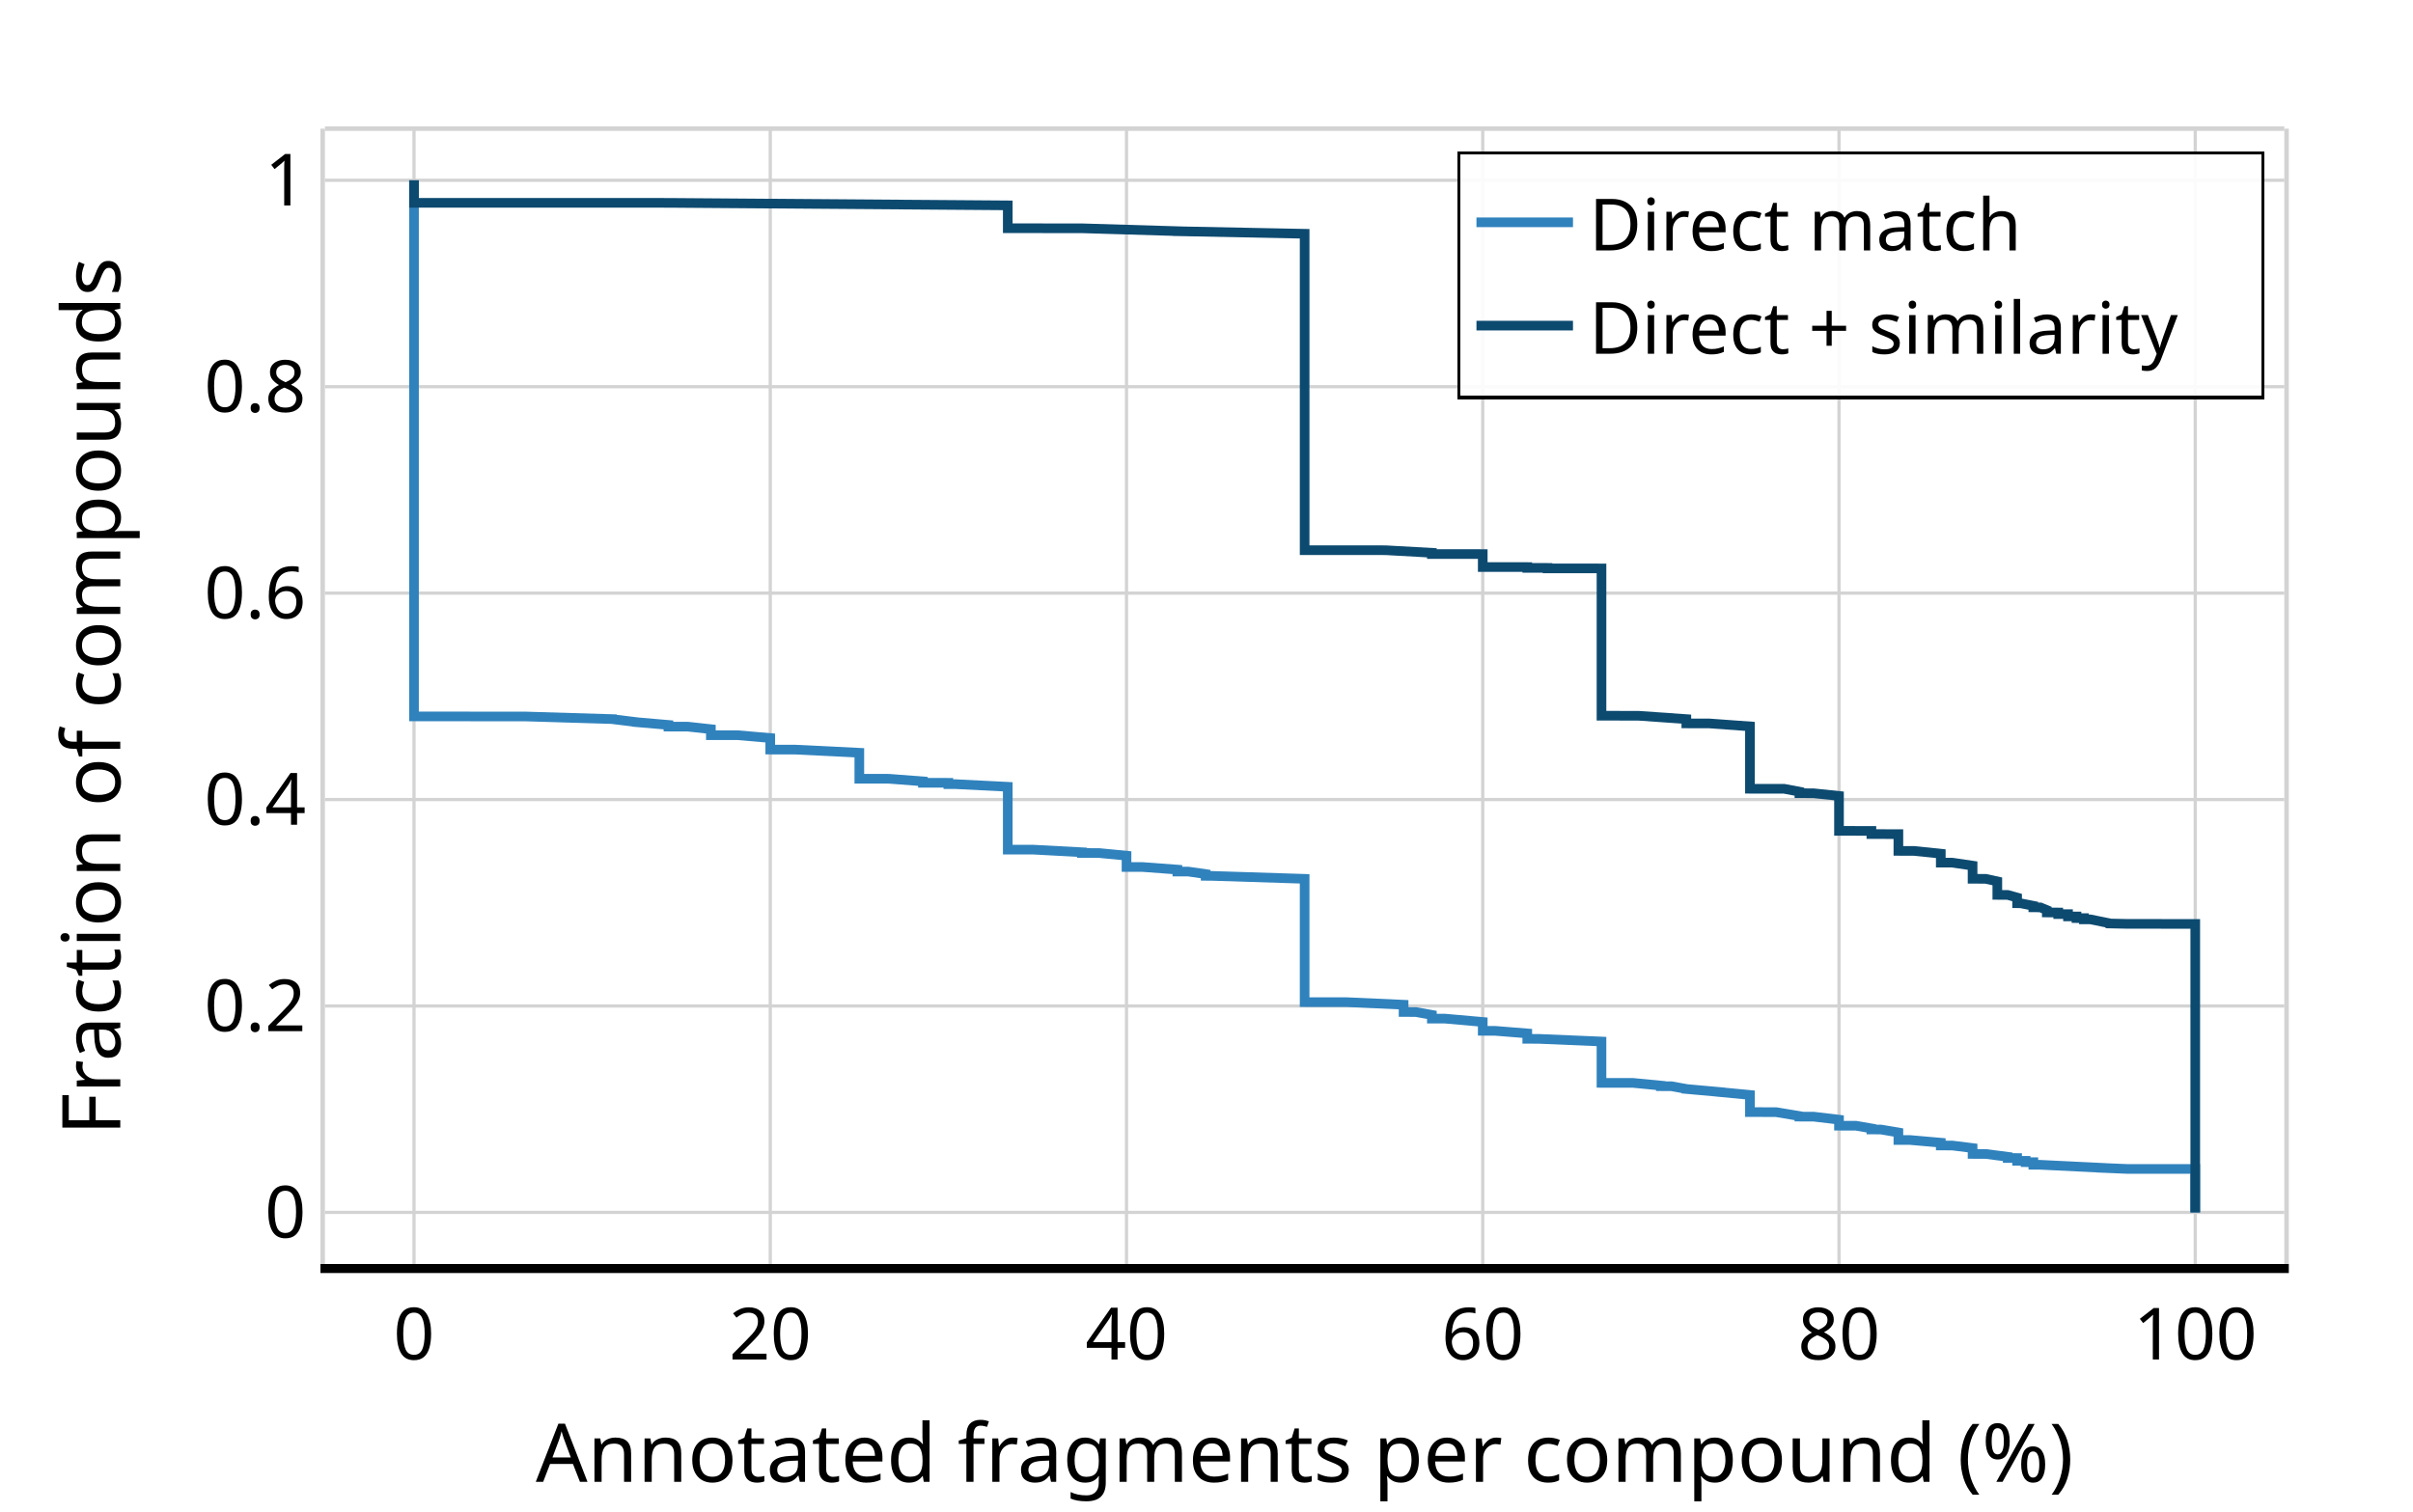
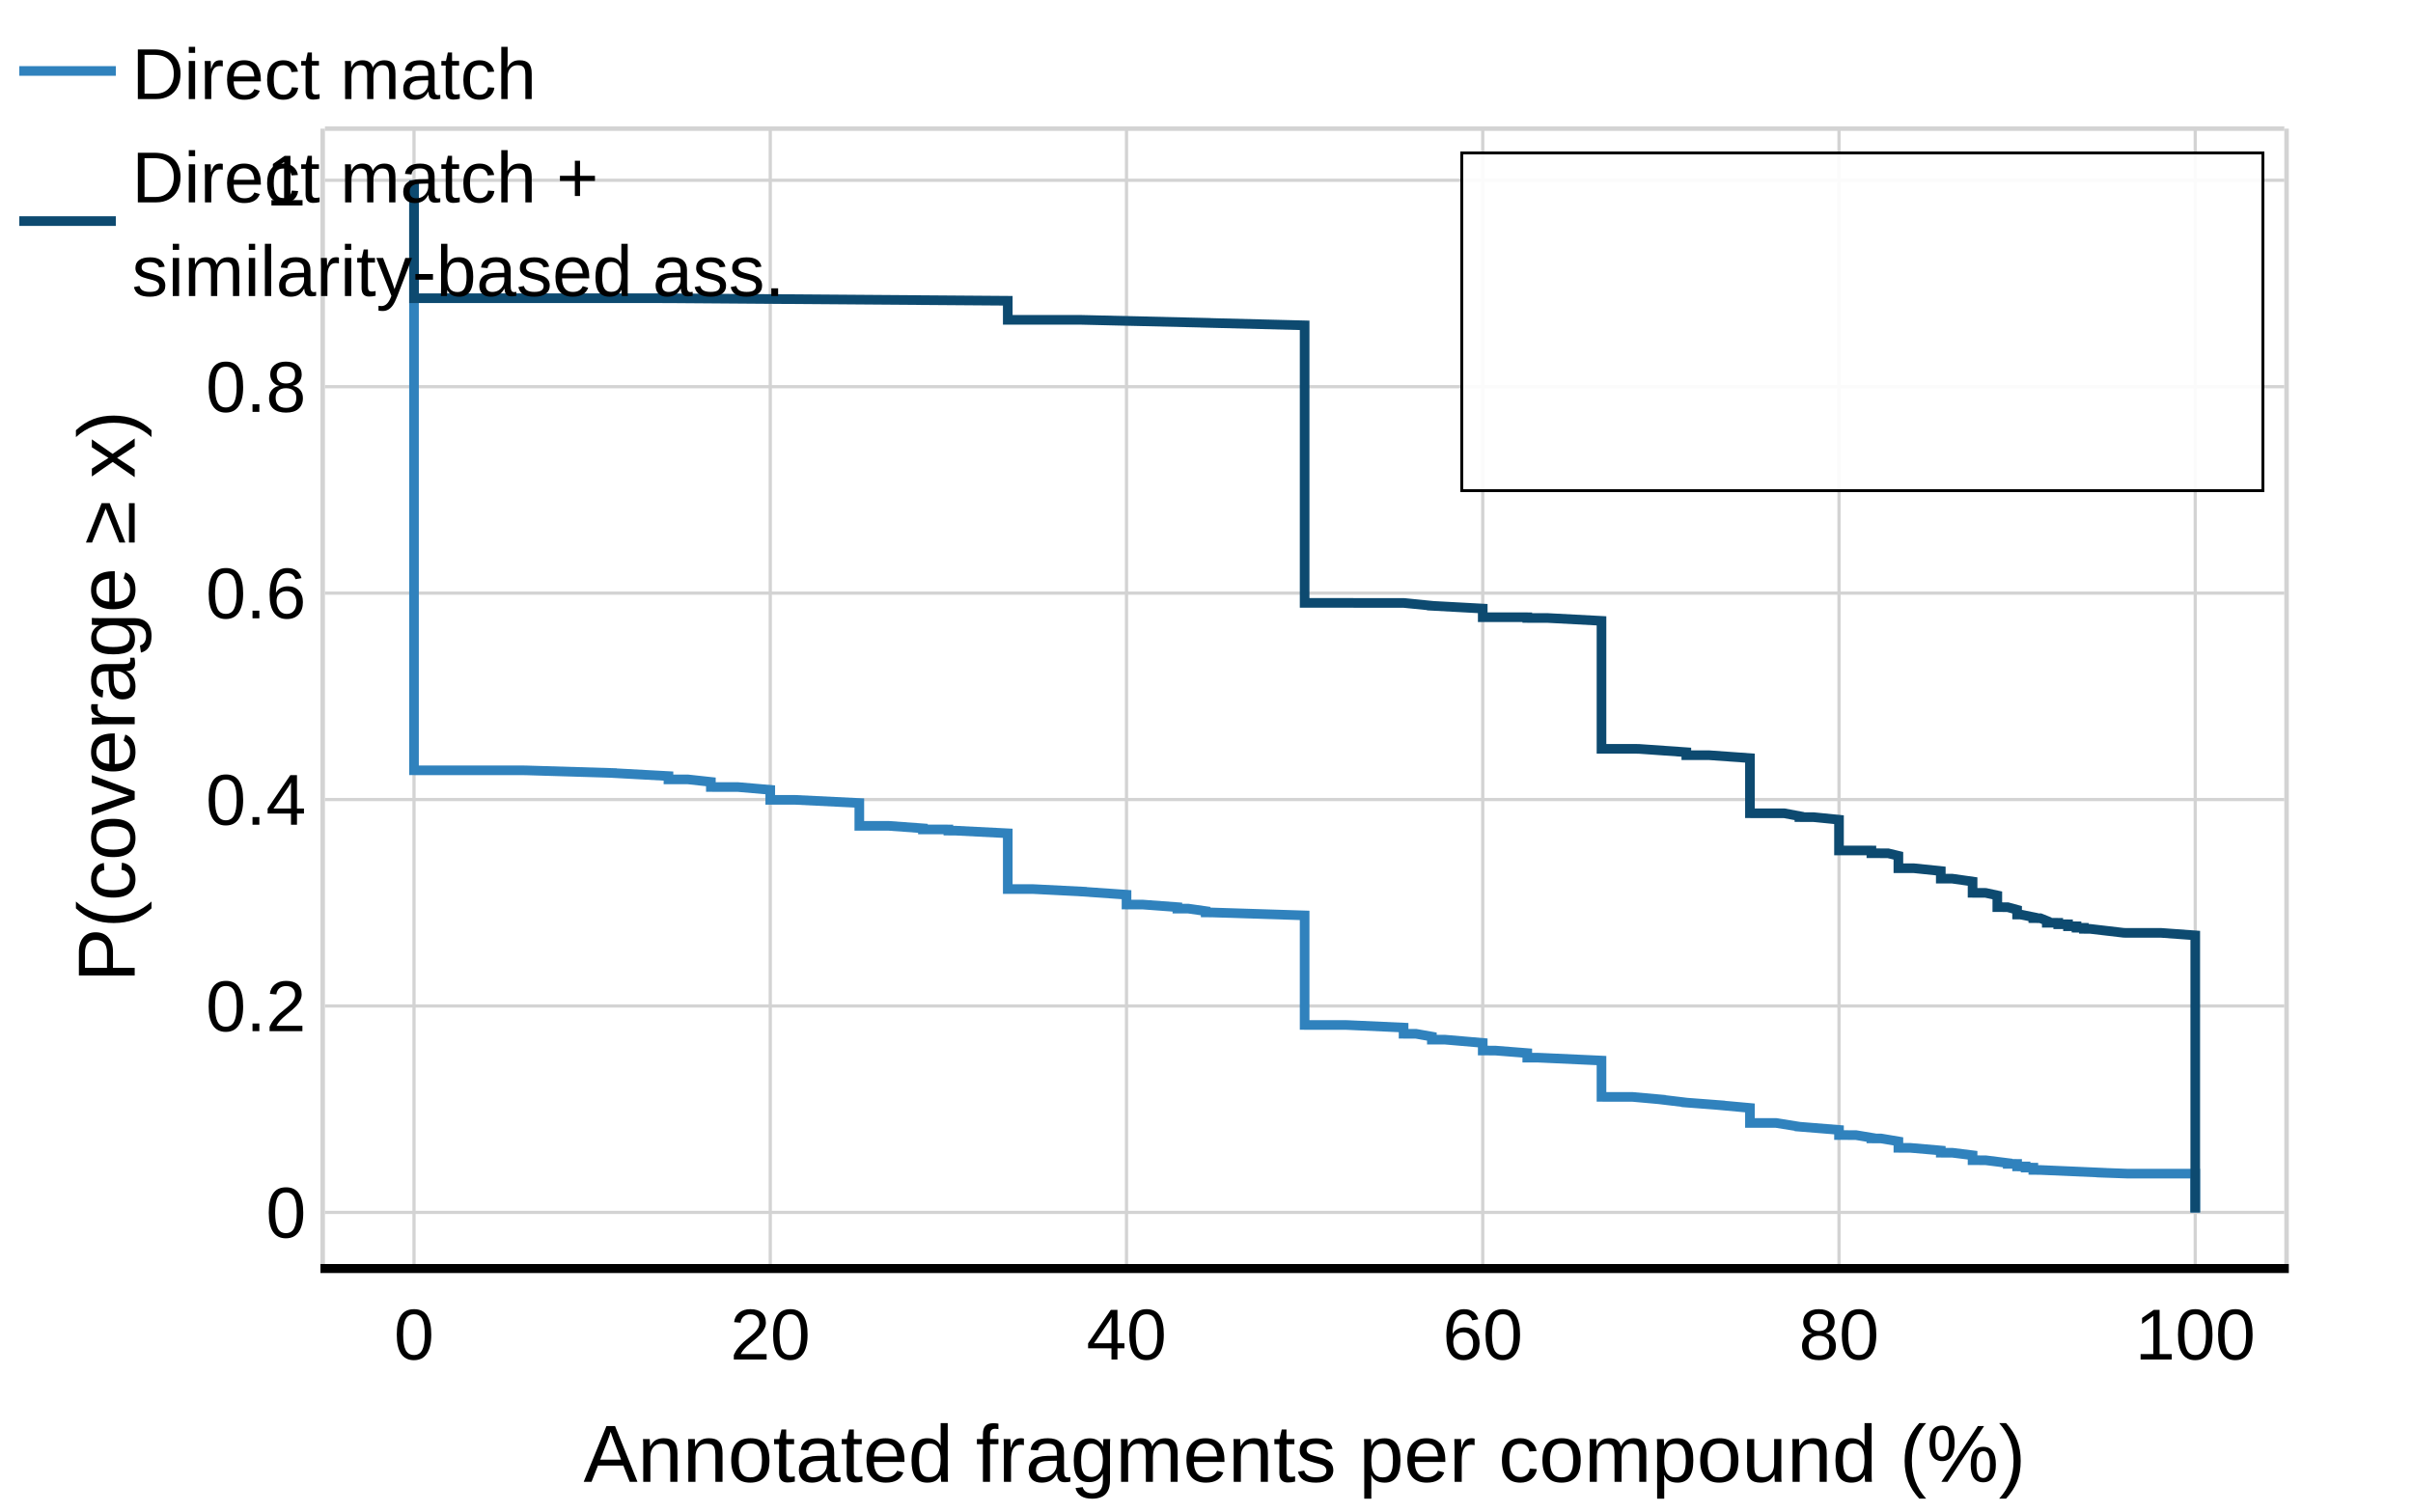
<svg xmlns="http://www.w3.org/2000/svg" class="main-svg" width="750" height="470" style="" viewBox="0 0 750 470">
  <rect x="0" y="0" width="750" height="470" style="fill: rgb(255, 255, 255); fill-opacity: 1;" />
-   <defs id="defs-031781">
-     <g class="clips">
-       <clipPath id="clip031781xyplot" class="plotclip">
-         <rect width="609" height="353" />
-       </clipPath>
-       <clipPath class="axesclip" id="clip031781x">
-         <rect x="101" y="0" width="609" height="470" />
-       </clipPath>
-       <clipPath class="axesclip" id="clip031781y">
-         <rect x="0" y="40" width="750" height="353" />
-       </clipPath>
-       <clipPath class="axesclip" id="clip031781xy">
-         <rect x="101" y="40" width="609" height="353" />
-       </clipPath>
-     </g>
+   <defs id="defs-a6f72b">
+     <clipPath id="clipa6f72bxyplot" class="plotclip">
+       <rect width="609" height="353" />
+     </clipPath>
+     <clipPath class="axesclip" id="clipa6f72bx">
+       <rect x="101" y="0" width="609" height="470" />
+     </clipPath>
+     <clipPath class="axesclip" id="clipa6f72by">
+       <rect x="0" y="40" width="750" height="353" />
+     </clipPath>
+     <clipPath class="axesclip" id="clipa6f72bxy">
+       <rect x="101" y="40" width="609" height="353" />
+     </clipPath>
    <g class="gradients" />
    <g class="patterns" />
  </defs>
  <g class="bglayer" />
-   <g class="layer-below">
-     <g class="imagelayer" />
-     <g class="shapelayer">
-       <g class="shape-group" data-index="0">
-         <path data-index="0" fill-rule="evenodd" d="M101,40L710,40" style="opacity: 1; stroke: rgb(211, 211, 211); stroke-opacity: 1; fill: rgb(0, 0, 0); fill-opacity: 0; stroke-width: 1.4px;" />
-       </g>
-     </g>
-   </g>
-   <g class="cartesianlayer">
-     <g class="subplot xy">
-       <g class="layer-subplot">
-         <g class="shapelayer" />
-         <g class="imagelayer" />
-       </g>
-       <g class="minor-gridlayer">
-         <g class="x" />
-         <g class="y" />
-       </g>
-       <g class="gridlayer">
-         <g class="x">
-           <path class="xgrid crisp" transform="translate(128.68,0)" d="M0,40v353" style="stroke: rgb(211, 211, 211); stroke-opacity: 1; stroke-width: 1px;" />
-           <path class="xgrid crisp" transform="translate(239.41,0)" d="M0,40v353" style="stroke: rgb(211, 211, 211); stroke-opacity: 1; stroke-width: 1px;" />
-           <path class="xgrid crisp" transform="translate(350.14,0)" d="M0,40v353" style="stroke: rgb(211, 211, 211); stroke-opacity: 1; stroke-width: 1px;" />
-           <path class="xgrid crisp" transform="translate(460.86,0)" d="M0,40v353" style="stroke: rgb(211, 211, 211); stroke-opacity: 1; stroke-width: 1px;" />
-           <path class="xgrid crisp" transform="translate(571.59,0)" d="M0,40v353" style="stroke: rgb(211, 211, 211); stroke-opacity: 1; stroke-width: 1px;" />
-           <path class="xgrid crisp" transform="translate(682.32,0)" d="M0,40v353" style="stroke: rgb(211, 211, 211); stroke-opacity: 1; stroke-width: 1px;" />
-         </g>
-         <g class="y">
-           <path class="ygrid crisp" transform="translate(0,376.95)" d="M101,0h609" style="stroke: rgb(211, 211, 211); stroke-opacity: 1; stroke-width: 1px;" />
-           <path class="ygrid crisp" transform="translate(0,312.77)" d="M101,0h609" style="stroke: rgb(211, 211, 211); stroke-opacity: 1; stroke-width: 1px;" />
-           <path class="ygrid crisp" transform="translate(0,248.59)" d="M101,0h609" style="stroke: rgb(211, 211, 211); stroke-opacity: 1; stroke-width: 1px;" />
-           <path class="ygrid crisp" transform="translate(0,184.41)" d="M101,0h609" style="stroke: rgb(211, 211, 211); stroke-opacity: 1; stroke-width: 1px;" />
-           <path class="ygrid crisp" transform="translate(0,120.23)" d="M101,0h609" style="stroke: rgb(211, 211, 211); stroke-opacity: 1; stroke-width: 1px;" />
-           <path class="ygrid crisp" transform="translate(0,56.05)" d="M101,0h609" style="stroke: rgb(211, 211, 211); stroke-opacity: 1; stroke-width: 1px;" />
-         </g>
-       </g>
-       <g class="zerolinelayer" />
-       <g class="layer-between">
-         <g class="shapelayer" />
-         <g class="imagelayer" />
-       </g>
-       <path class="xlines-below" />
-       <path class="ylines-below" />
-       <g class="overlines-below" />
-       <g class="xaxislayer-below" />
-       <g class="yaxislayer-below" />
-       <g class="overaxes-below" />
-       <g class="overplot">
-         <g class="xy" transform="translate(101,40)" clip-path="url(#clip031781xyplot)">
-           <g class="scatterlayer mlayer">
-             <g class="trace scatter trace47ccae" style="stroke-miterlimit: 2; opacity: 1;">
-               <g class="fills" />
-               <g class="errorbars" />
-               <g class="lines">
-                 <path class="js-line" d="M27.68,16.06L27.68,182.74L62.28,182.76L89.2,183.57L89.2,183.58L96.89,184.52L96.89,184.54L106.77,185.39L106.77,185.41L106.77,185.91L112.86,185.93L119.95,186.71L119.95,186.72L119.95,188.58L128.34,188.59L138.41,189.46L138.41,189.48L138.41,193.05L146.32,193.07L166.09,194.04L166.09,194.05L166.09,202.12L175.32,202.13L185.86,202.94L185.86,202.96L185.86,203.38L193.77,203.39L193.77,203.8L196.18,203.81L212.23,204.62L212.23,204.64L212.23,224.16L220.25,224.17L235.3,224.97L235.3,224.98L235.3,225.2L240.62,225.22L249.14,226.04L249.14,226.06L249.14,229.56L254.17,229.57L264.95,230.37L264.95,230.39L264.95,230.98L268.39,230.99L273.74,231.76L273.74,231.78L273.74,232.31L275.86,232.33L304.5,233.24L304.5,233.25L304.5,271.57L317.68,271.59L335.26,272.38L335.26,272.4L335.26,274.64L339.1,274.66L344.05,275.54L344.05,275.55L344.05,276.7L348.21,276.71L359.86,277.74L359.86,277.75L359.86,280.49L363.82,280.51L373.7,281.3L373.7,281.32L373.7,282.98L377.35,283L396.77,283.82L396.77,283.84L396.77,296.67L406.49,296.68L415.23,297.52L415.23,297.54L415.23,297.71L418.48,297.72L423.14,298.56L423.14,298.58L433.68,299.53L433.68,299.55L442.91,300.43L442.91,300.45L442.91,305.76L451.05,305.78L458.29,306.99L458.29,307.01L458.29,307.17L462.68,307.18L470.59,308.12L470.59,308.14L470.59,309.99L475.86,310L480.66,310.83L480.66,310.84L480.66,311.16L483.62,311.18L489.05,312.1L489.05,312.12L489.05,314.44L492.74,314.45L502.23,315.28L502.23,315.29L502.23,316.14L505.82,316.16L512.11,316.94L512.11,316.96L512.11,318.77L516.18,318.78L523.04,319.66L523.04,319.68L523.04,320.04L525.95,320.05L525.95,320.91L528.59,320.92L528.59,321.33L530.99,321.34L530.99,322.14L533.18,322.15L552.18,323.08L552.18,323.1L560.02,323.43L581.32,323.44L581.32,336.95" style="vector-effect: none; fill: none; stroke: rgb(48, 130, 189); stroke-opacity: 1; stroke-width: 3px; opacity: 1;" />
-               </g>
-               <g class="points" />
-               <g class="text" />
-             </g>
-             <g class="trace scatter traceeca6e2" style="stroke-miterlimit: 2; opacity: 1;">
-               <g class="fills" />
-               <g class="errorbars" />
-               <g class="lines">
-                 <path class="js-line" d="M27.68,16.06L27.68,23.05L106.77,23.07L212.23,23.85L212.23,23.87L212.23,30.96L235.3,30.98L264.95,31.87L264.95,31.89L304.5,32.68L304.5,32.7L304.5,131.06L329.67,131.07L344.05,131.87L344.05,131.88L344.05,132.26L359.86,132.27L359.86,136.3L373.7,136.31L373.7,136.56L380,136.57L380,136.72L396.77,136.73L396.77,182.52L408.31,182.54L423.14,183.58L423.14,183.6L423.14,184.91L430.33,184.93L442.91,185.84L442.91,185.86L442.91,205.23L453.56,205.25L458.29,206.14L458.29,206.16L458.29,206.62L462.68,206.64L470.59,207.46L470.59,207.48L470.59,218.32L480.66,218.34L480.66,219.32L489.05,219.34L489.05,224.55L493.9,224.56L502.23,225.42L502.23,225.43L502.23,228.2L505.82,228.21L512.11,229.14L512.11,229.15L512.11,233.22L516.18,233.24L519.8,234.03L519.8,234.05L519.8,238.23L523.04,238.25L525.95,239.06L525.95,239.07L525.95,240.83L527.04,240.84L530.99,241.62L530.99,241.64L530.99,242.1L533.18,242.12L535.18,242.94L535.18,242.96L535.18,243.69L538.73,243.71L538.73,244.2L541.77,244.22L541.77,244.92L544.41,244.94L544.41,245.45L546.72,245.46L546.72,245.84L548.75,245.85L554.95,247.11L554.95,247.13L560.02,247.24L581.32,247.26L581.32,336.95" style="vector-effect: none; fill: none; stroke: rgb(13, 74, 112); stroke-opacity: 1; stroke-width: 3px; opacity: 1;" />
-               </g>
-               <g class="points" />
-               <g class="text" />
-             </g>
-           </g>
-         </g>
-       </g>
-       <path class="xlines-above crisp" d="M99.6,394.4H711.4" style="fill: none; stroke-width: 2.8px; stroke: rgb(0, 0, 0); stroke-opacity: 1;" />
-       <path class="ylines-above crisp" d="M100.3,40V393M710.7,40V393" style="fill: none; stroke-width: 1.4px; stroke: rgb(211, 211, 211); stroke-opacity: 1;" />
-       <g class="overlines-above" />
-       <g class="xaxislayer-above">
-         <g class="xtick">
-           <text text-anchor="middle" x="0" y="422.68" transform="translate(128.68,0)" style="font-family: sans-serif; font-size: 22.4px; fill: rgb(0, 0, 0); fill-opacity: 1; white-space: pre; opacity: 1;">0</text>
-         </g>
-         <g class="xtick">
-           <text text-anchor="middle" x="0" y="422.68" style="font-family: sans-serif; font-size: 22.4px; fill: rgb(0, 0, 0); fill-opacity: 1; white-space: pre; opacity: 1;" transform="translate(239.41,0)">20</text>
-         </g>
-         <g class="xtick">
-           <text text-anchor="middle" x="0" y="422.68" style="font-family: sans-serif; font-size: 22.4px; fill: rgb(0, 0, 0); fill-opacity: 1; white-space: pre; opacity: 1;" transform="translate(350.14,0)">40</text>
-         </g>
-         <g class="xtick">
-           <text text-anchor="middle" x="0" y="422.68" style="font-family: sans-serif; font-size: 22.4px; fill: rgb(0, 0, 0); fill-opacity: 1; white-space: pre; opacity: 1;" transform="translate(460.86,0)">60</text>
-         </g>
-         <g class="xtick">
-           <text text-anchor="middle" x="0" y="422.68" style="font-family: sans-serif; font-size: 22.4px; fill: rgb(0, 0, 0); fill-opacity: 1; white-space: pre; opacity: 1;" transform="translate(571.59,0)">80</text>
-         </g>
-         <g class="xtick">
-           <text text-anchor="middle" x="0" y="422.68" style="font-family: sans-serif; font-size: 22.4px; fill: rgb(0, 0, 0); fill-opacity: 1; white-space: pre; opacity: 1;" transform="translate(682.32,0)">100</text>
-         </g>
-       </g>
-       <g class="yaxislayer-above">
-         <g class="ytick">
-           <text text-anchor="end" x="95.12" y="7.84" transform="translate(0,376.95)" style="font-family: sans-serif; font-size: 22.4px; fill: rgb(0, 0, 0); fill-opacity: 1; white-space: pre; opacity: 1;">0</text>
-         </g>
-         <g class="ytick">
-           <text text-anchor="end" x="95.12" y="7.84" style="font-family: sans-serif; font-size: 22.4px; fill: rgb(0, 0, 0); fill-opacity: 1; white-space: pre; opacity: 1;" transform="translate(0,312.77)">0.2</text>
-         </g>
-         <g class="ytick">
-           <text text-anchor="end" x="95.12" y="7.84" style="font-family: sans-serif; font-size: 22.4px; fill: rgb(0, 0, 0); fill-opacity: 1; white-space: pre; opacity: 1;" transform="translate(0,248.59)">0.4</text>
-         </g>
-         <g class="ytick">
-           <text text-anchor="end" x="95.12" y="7.84" style="font-family: sans-serif; font-size: 22.4px; fill: rgb(0, 0, 0); fill-opacity: 1; white-space: pre; opacity: 1;" transform="translate(0,184.41)">0.6</text>
-         </g>
-         <g class="ytick">
-           <text text-anchor="end" x="95.12" y="7.84" style="font-family: sans-serif; font-size: 22.4px; fill: rgb(0, 0, 0); fill-opacity: 1; white-space: pre; opacity: 1;" transform="translate(0,120.23)">0.8</text>
-         </g>
-         <g class="ytick">
-           <text text-anchor="end" x="95.12" y="7.84" style="font-family: sans-serif; font-size: 22.4px; fill: rgb(0, 0, 0); fill-opacity: 1; white-space: pre; opacity: 1;" transform="translate(0,56.05)">1</text>
-         </g>
-       </g>
-       <g class="overaxes-above" />
-     </g>
-   </g>
+   <g class="imagelayer" />
+   <path data-index="0" fill-rule="evenodd" d="M101,40L710,40" style="opacity: 1; stroke: rgb(211, 211, 211); stroke-opacity: 1; fill: rgb(0, 0, 0); fill-opacity: 0; stroke-width: 1.4px;" />
+   <g class="shapelayer" />
+   <g class="imagelayer" />
+   <g class="x" />
+   <g class="y" />
+   <path class="xgrid crisp" transform="translate(128.68,0)" d="M0,40v353" style="stroke: rgb(211, 211, 211); stroke-opacity: 1; stroke-width: 1px;" />
+   <path class="xgrid crisp" transform="translate(239.41,0)" d="M0,40v353" style="stroke: rgb(211, 211, 211); stroke-opacity: 1; stroke-width: 1px;" />
+   <path class="xgrid crisp" transform="translate(350.14,0)" d="M0,40v353" style="stroke: rgb(211, 211, 211); stroke-opacity: 1; stroke-width: 1px;" />
+   <path class="xgrid crisp" transform="translate(460.86,0)" d="M0,40v353" style="stroke: rgb(211, 211, 211); stroke-opacity: 1; stroke-width: 1px;" />
+   <path class="xgrid crisp" transform="translate(571.59,0)" d="M0,40v353" style="stroke: rgb(211, 211, 211); stroke-opacity: 1; stroke-width: 1px;" />
+   <path class="xgrid crisp" transform="translate(682.32,0)" d="M0,40v353" style="stroke: rgb(211, 211, 211); stroke-opacity: 1; stroke-width: 1px;" />
+   <path class="ygrid crisp" transform="translate(0,376.95)" d="M101,0h609" style="stroke: rgb(211, 211, 211); stroke-opacity: 1; stroke-width: 1px;" />
+   <path class="ygrid crisp" transform="translate(0,312.77)" d="M101,0h609" style="stroke: rgb(211, 211, 211); stroke-opacity: 1; stroke-width: 1px;" />
+   <path class="ygrid crisp" transform="translate(0,248.59)" d="M101,0h609" style="stroke: rgb(211, 211, 211); stroke-opacity: 1; stroke-width: 1px;" />
+   <path class="ygrid crisp" transform="translate(0,184.41)" d="M101,0h609" style="stroke: rgb(211, 211, 211); stroke-opacity: 1; stroke-width: 1px;" />
+   <path class="ygrid crisp" transform="translate(0,120.23)" d="M101,0h609" style="stroke: rgb(211, 211, 211); stroke-opacity: 1; stroke-width: 1px;" />
+   <path class="ygrid crisp" transform="translate(0,56.05)" d="M101,0h609" style="stroke: rgb(211, 211, 211); stroke-opacity: 1; stroke-width: 1px;" />
+   <g class="zerolinelayer" />
+   <g class="shapelayer" />
+   <g class="imagelayer" />
+   <path class="xlines-below" />
+   <path class="ylines-below" />
+   <g class="overlines-below" />
+   <g class="xaxislayer-below" />
+   <g class="yaxislayer-below" />
+   <g class="overaxes-below" />
+   <g class="fills" style="stroke-miterlimit: 2; opacity: 1;;" transform="translate(101,40)" />
+   <g class="errorbars" style="stroke-miterlimit: 2; opacity: 1;;" transform="translate(101,40)" />
+   <path class="js-line" d="M27.68,16.06L27.68,199.49L62.28,199.51L89.2,200.32L89.2,200.33L106.77,201.29L106.77,201.3L106.77,202.32L112.86,202.33L119.95,203.1L119.95,203.12L119.95,204.69L128.34,204.7L138.41,205.57L138.41,205.58L138.41,208.68L146.32,208.69L166.09,209.66L166.09,209.67L166.09,216.76L175.32,216.77L185.86,217.54L185.86,217.56L185.86,217.88L193.77,217.89L193.77,218.25L196.18,218.27L212.23,219.08L212.23,219.09L212.23,236.42L220.25,236.43L235.3,237.19L235.3,237.21L249.14,238.17L249.14,238.19L249.14,241.23L254.17,241.24L264.95,242.04L264.95,242.06L264.95,242.5L268.39,242.51L273.74,243.27L273.74,243.28L273.74,243.68L275.86,243.7L304.5,244.61L304.5,244.62L304.5,278.67L317.68,278.69L335.26,279.49L335.26,279.5L335.26,281.41L339.1,281.42L344.05,282.29L344.05,282.3L344.05,283.24L348.21,283.25L359.86,284.25L359.86,284.26L359.86,286.62L363.82,286.64L373.7,287.42L373.7,287.44L373.7,288.84L377.35,288.85L396.77,289.74L396.77,289.76L396.77,301.03L406.49,301.05L415.23,301.83L415.23,301.85L423.14,302.8L423.14,302.81L433.68,303.61L433.68,303.63L442.91,304.47L442.91,304.48L442.91,309.14L451.05,309.15L458.29,310.3L458.29,310.31L470.59,311.3L470.59,311.32L470.59,312.9L475.86,312.92L480.66,313.72L480.66,313.73L480.66,313.95L483.62,313.96L489.05,314.87L489.05,314.88L489.05,316.87L492.74,316.88L502.23,317.7L502.23,317.72L502.23,318.39L505.82,318.4L512.11,319.18L512.11,319.19L512.11,320.72L516.18,320.74L523.04,321.6L523.04,321.61L523.04,321.86L525.95,321.87L525.95,322.65L528.59,322.66L528.59,323.02L530.99,323.03L530.99,323.74L533.18,323.76L552.18,324.59L552.18,324.61L560.02,324.89L581.32,324.9L581.32,336.95" style="stroke-miterlimit: 2; opacity: 1;;vector-effect: none; fill: none; stroke: rgb(48, 130, 189); stroke-opacity: 1; stroke-width: 3px; opacity: 1;" transform="translate(101,40)" />
+   <g class="points" style="stroke-miterlimit: 2; opacity: 1;;" transform="translate(101,40)" />
+   <g class="text" style="stroke-miterlimit: 2; opacity: 1;;" transform="translate(101,40)" />
+   <g class="fills" style="stroke-miterlimit: 2; opacity: 1;;" transform="translate(101,40)" />
+   <g class="errorbars" style="stroke-miterlimit: 2; opacity: 1;;" transform="translate(101,40)" />
+   <path class="js-line" d="M27.68,16.06L27.68,52.71L106.77,52.73L212.23,53.51L212.23,53.53L212.23,59.44L235.3,59.45L273.74,60.35L273.74,60.37L304.5,61.15L304.5,61.17L304.5,147.44L335.26,147.46L344.05,148.33L344.05,148.35L359.86,149.21L359.86,149.22L359.86,151.9L373.7,151.91L373.7,152.13L380,152.14L396.77,153.03L396.77,153.04L396.77,192.82L408.31,192.83L423.14,193.87L423.14,193.88L423.14,194.8L430.33,194.81L442.91,195.71L442.91,195.72L442.91,212.85L453.56,212.86L458.29,213.74L458.29,213.75L458.29,214.05L462.68,214.06L470.59,214.86L470.59,214.87L470.59,224.42L480.66,224.43L480.66,225.28L485.86,225.3L489.05,226.07L489.05,226.08L489.05,229.94L493.9,229.95L502.23,230.81L502.23,230.82L502.23,233.18L505.82,233.19L512.11,234.08L512.11,234.1L512.11,237.59L516.18,237.61L519.8,238.39L519.8,238.41L519.8,242.04L523.04,242.06L525.95,242.86L525.95,242.87L525.95,244.34L527.04,244.35L530.99,245.14L530.99,245.15L530.99,245.46L533.18,245.48L535.18,246.29L535.18,246.3L535.18,246.9L538.73,246.91L538.73,247.36L541.77,247.37L541.77,247.98L544.41,247.99L544.41,248.44L546.72,248.46L546.72,248.79L548.75,248.81L559.17,250.03L570.67,250.04L581.32,250.81L581.32,250.82L581.32,336.95" style="stroke-miterlimit: 2; opacity: 1;;vector-effect: none; fill: none; stroke: rgb(13, 74, 112); stroke-opacity: 1; stroke-width: 3px; opacity: 1;" transform="translate(101,40)" />
+   <g class="points" style="stroke-miterlimit: 2; opacity: 1;;" transform="translate(101,40)" />
+   <g class="text" style="stroke-miterlimit: 2; opacity: 1;;" transform="translate(101,40)" />
+   <path class="xlines-above crisp" d="M99.6,394.4H711.4" style="fill: none; stroke-width: 2.8px; stroke: rgb(0, 0, 0); stroke-opacity: 1;" />
+   <path class="ylines-above crisp" d="M100.3,40V393M710.7,40V393" style="fill: none; stroke-width: 1.4px; stroke: rgb(211, 211, 211); stroke-opacity: 1;" />
+   <g class="overlines-above" />
+   <text text-anchor="middle" x="0" y="422.68" transform="translate(128.68,0)" style="font-family: Arial; font-size: 22.4px; fill: rgb(0, 0, 0); fill-opacity: 1; white-space: pre; opacity: 1;">0</text>
+   <text text-anchor="middle" x="0" y="422.68" style="font-family: Arial; font-size: 22.4px; fill: rgb(0, 0, 0); fill-opacity: 1; white-space: pre; opacity: 1;" transform="translate(239.41,0)">20</text>
+   <text text-anchor="middle" x="0" y="422.68" style="font-family: Arial; font-size: 22.4px; fill: rgb(0, 0, 0); fill-opacity: 1; white-space: pre; opacity: 1;" transform="translate(350.14,0)">40</text>
+   <text text-anchor="middle" x="0" y="422.68" style="font-family: Arial; font-size: 22.4px; fill: rgb(0, 0, 0); fill-opacity: 1; white-space: pre; opacity: 1;" transform="translate(460.86,0)">60</text>
+   <text text-anchor="middle" x="0" y="422.68" style="font-family: Arial; font-size: 22.4px; fill: rgb(0, 0, 0); fill-opacity: 1; white-space: pre; opacity: 1;" transform="translate(571.59,0)">80</text>
+   <text text-anchor="middle" x="0" y="422.68" style="font-family: Arial; font-size: 22.4px; fill: rgb(0, 0, 0); fill-opacity: 1; white-space: pre; opacity: 1;" transform="translate(682.32,0)">100</text>
+   <text text-anchor="end" x="95.12" y="7.84" transform="translate(0,376.95)" style="font-family: Arial; font-size: 22.4px; fill: rgb(0, 0, 0); fill-opacity: 1; white-space: pre; opacity: 1;">0</text>
+   <text text-anchor="end" x="95.12" y="7.84" style="font-family: Arial; font-size: 22.4px; fill: rgb(0, 0, 0); fill-opacity: 1; white-space: pre; opacity: 1;" transform="translate(0,312.77)">0.2</text>
+   <text text-anchor="end" x="95.12" y="7.84" style="font-family: Arial; font-size: 22.4px; fill: rgb(0, 0, 0); fill-opacity: 1; white-space: pre; opacity: 1;" transform="translate(0,248.59)">0.4</text>
+   <text text-anchor="end" x="95.12" y="7.84" style="font-family: Arial; font-size: 22.4px; fill: rgb(0, 0, 0); fill-opacity: 1; white-space: pre; opacity: 1;" transform="translate(0,184.41)">0.6</text>
+   <text text-anchor="end" x="95.12" y="7.84" style="font-family: Arial; font-size: 22.4px; fill: rgb(0, 0, 0); fill-opacity: 1; white-space: pre; opacity: 1;" transform="translate(0,120.23)">0.8</text>
+   <text text-anchor="end" x="95.12" y="7.84" style="font-family: Arial; font-size: 22.4px; fill: rgb(0, 0, 0); fill-opacity: 1; white-space: pre; opacity: 1;" transform="translate(0,56.05)">1</text>
+   <g class="overaxes-above" />
  <g class="polarlayer" />
  <g class="smithlayer" />
  <g class="ternarylayer" />
  <g class="geolayer" />
  <g class="funnelarealayer" />
  <g class="pielayer" />
  <g class="iciclelayer" />
  <g class="treemaplayer" />
  <g class="sunburstlayer" />
  <g class="glimages" />
-   <defs id="topdefs-031781">
+   <defs id="topdefs-a6f72b">
    <g class="clips" />
-     <clipPath id="legend031781">
-       <rect width="249" height="75" x="1" y="1" />
+     <clipPath id="legenda6f72b">
+       <rect width="248" height="104" x="1" y="1" />
    </clipPath>
  </defs>
-   <g class="layer-above">
-     <g class="imagelayer" />
-     <g class="shapelayer" />
-   </g>
-   <g class="infolayer">
-     <g class="legend" pointer-events="all" transform="translate(452.91,47.06)">
-       <rect class="bg" shape-rendering="crispEdges" style="stroke: rgb(0, 0, 0); stroke-opacity: 1; fill: rgb(255, 255, 255); fill-opacity: 0.9; stroke-width: 1px;" width="250" height="76" x="0.5" y="0.5" />
-       <g class="scrollbox" transform="" clip-path="url(#legend031781)">
-         <g class="groups">
-           <g class="traces" transform="translate(1,22.06)" style="opacity: 1;">
-             <text class="legendtext" text-anchor="start" x="40" y="8.736" style="font-family: sans-serif; font-size: 22.4px; fill: rgb(0, 0, 0); fill-opacity: 1; white-space: pre;">Direct match</text>
-             <g class="layers" style="opacity: 1;">
-               <g class="legendfill" />
-               <g class="legendlines">
-                 <path class="js-line" d="M5,0h30" style="fill: none; stroke: rgb(48, 130, 189); stroke-opacity: 1; stroke-width: 3px;" />
-               </g>
-               <g class="legendsymbols">
-                 <g class="legendpoints" />
-               </g>
-             </g>
-             <rect class="legendtoggle" x="0" y="-16.06" width="243.359" height="32.12" style="fill: rgb(0, 0, 0); fill-opacity: 0;" />
-           </g>
-           <g class="traces" transform="translate(1,54.18)" style="opacity: 1;">
-             <text class="legendtext" text-anchor="start" x="40" y="8.736" style="font-family: sans-serif; font-size: 22.4px; fill: rgb(0, 0, 0); fill-opacity: 1; white-space: pre;">Direct + similarity</text>
-             <g class="layers" style="opacity: 1;">
-               <g class="legendfill" />
-               <g class="legendlines">
-                 <path class="js-line" d="M5,0h30" style="fill: none; stroke: rgb(13, 74, 112); stroke-opacity: 1; stroke-width: 3px;" />
-               </g>
-               <g class="legendsymbols">
-                 <g class="legendpoints" />
-               </g>
-             </g>
-             <rect class="legendtoggle" x="0" y="-16.06" width="243.359" height="32.12" style="fill: rgb(0, 0, 0); fill-opacity: 0;" />
-           </g>
-         </g>
-       </g>
-       <rect class="scrollbar" rx="20" ry="3" width="0" height="0" style="fill: rgb(128, 139, 164); fill-opacity: 1;" x="0" y="0" />
-     </g>
-     <g class="g-gtitle" />
-     <g class="g-xtitle">
-       <text class="xtitle" x="405.5" y="460.728" text-anchor="middle" style="opacity: 1; font-family: sans-serif; font-size: 25.2px; fill: rgb(0, 0, 0); fill-opacity: 1; white-space: pre;">Annotated fragments per compound (%)</text>
-     </g>
-     <g class="g-ytitle">
-       <text class="ytitle" transform="rotate(-90,37.38,216.5)" x="37.38" y="216.5" text-anchor="middle" style="opacity: 1; font-family: sans-serif; font-size: 25.2px; fill: rgb(0, 0, 0); fill-opacity: 1; white-space: pre;">Fraction of compounds</text>
-     </g>
-   </g>
+   <g class="imagelayer" />
+   <g class="shapelayer" />
+   <rect class="bg" shape-rendering="crispEdges" width="249" height="105" x="0.5" y="0.5" style="stroke: rgb(0, 0, 0); stroke-opacity: 1; fill: rgb(255, 255, 255); fill-opacity: 0.9; stroke-width: 1px;" transform="translate(453.91,47.06)" />
+   <text class="legendtext" text-anchor="start" x="40" y="8.736" style="opacity: 1;;font-family: Arial; font-size: 22.4px; fill: rgb(0, 0, 0); fill-opacity: 1; white-space: pre;" transform="translate(1,22.06)">Direct match</text>
+   <g class="legendfill" style="opacity: 1;;opacity: 1;;" transform="translate(1,22.06)" />
+   <path class="js-line" d="M5,0h30" style="opacity: 1;;opacity: 1;;fill: none; stroke: rgb(48, 130, 189); stroke-opacity: 1; stroke-width: 3px;" transform="translate(1,22.06)" />
+   <g class="legendpoints" style="opacity: 1;;opacity: 1;;" transform="translate(1,22.06)" />
+   <rect class="legendtoggle" x="0" y="-16.06" width="242.828" height="32.12" style="opacity: 1;;fill: rgb(0, 0, 0); fill-opacity: 0;" transform="translate(1,22.06)" />
+   <text class="legendtext" text-anchor="start" x="40" y="-5.824" style="opacity: 1;;font-family: Arial; font-size: 22.4px; fill: rgb(0, 0, 0); fill-opacity: 1; white-space: pre;" transform="translate(1,68.74)">
+     <tspan class="line" dy="0em" x="40" y="-5.824">Direct match +</tspan>
+     <tspan class="line" dy="1.3em" x="40" y="-5.824">similarity-based ass.</tspan>
+   </text>
+   <g class="legendfill" style="opacity: 1;;opacity: 1;;" transform="translate(1,68.74)" />
+   <path class="js-line" d="M5,0h30" style="opacity: 1;;opacity: 1;;fill: none; stroke: rgb(13, 74, 112); stroke-opacity: 1; stroke-width: 3px;" transform="translate(1,68.74)" />
+   <g class="legendpoints" style="opacity: 1;;opacity: 1;;" transform="translate(1,68.74)" />
+   <rect class="legendtoggle" x="0" y="-30.62" width="242.828" height="61.24" style="opacity: 1;;fill: rgb(0, 0, 0); fill-opacity: 0;" transform="translate(1,68.74)" />
+   <rect class="scrollbar" rx="20" ry="3" width="0" height="0" x="0" y="0" style="fill: rgb(128, 139, 164); fill-opacity: 1;" transform="translate(453.91,47.06)" />
+   <g class="g-gtitle" />
+   <text class="xtitle" x="405.5" y="460.728" text-anchor="middle" style="opacity: 1; font-family: Arial; font-size: 25.2px; fill: rgb(0, 0, 0); fill-opacity: 1; white-space: pre;">Annotated fragments per compound (%)</text>
+   <text class="ytitle" transform="rotate(-90,41.86438,216.5)" x="41.864" y="216.5" text-anchor="middle" style="opacity: 1; font-family: Arial; font-size: 25.2px; fill: rgb(0, 0, 0); fill-opacity: 1; white-space: pre;">P(coverage ≥ x)</text>
</svg>
